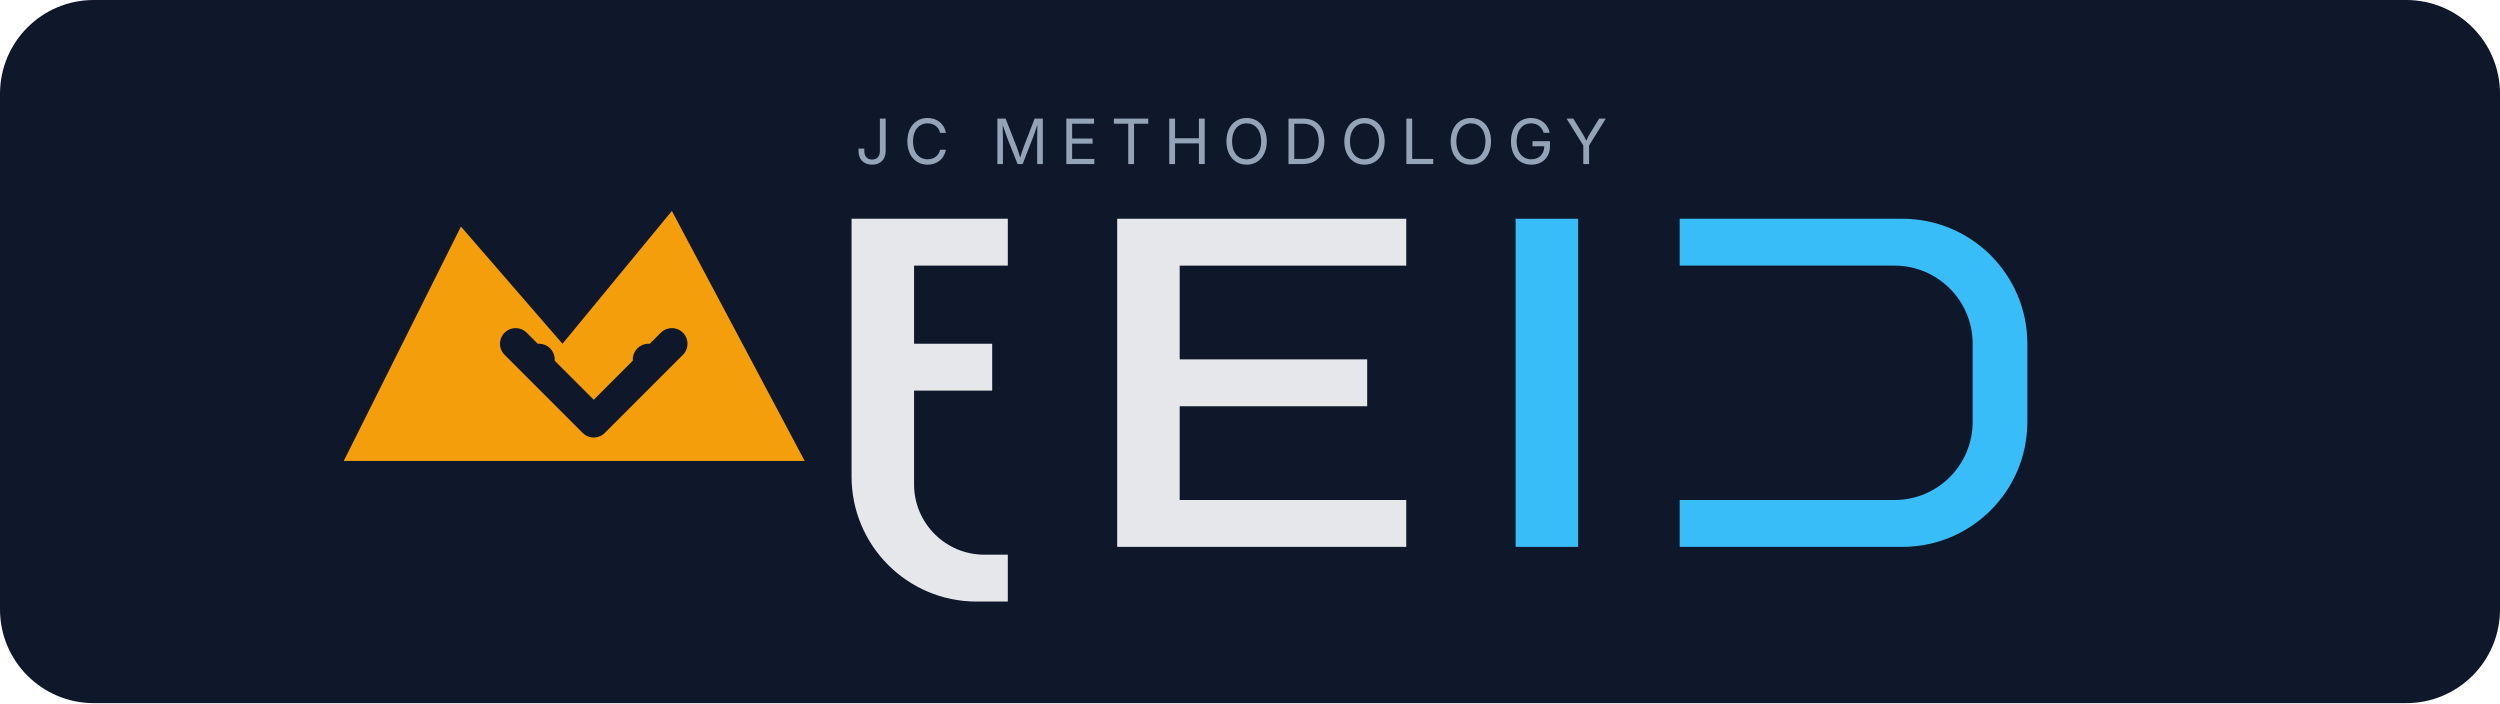
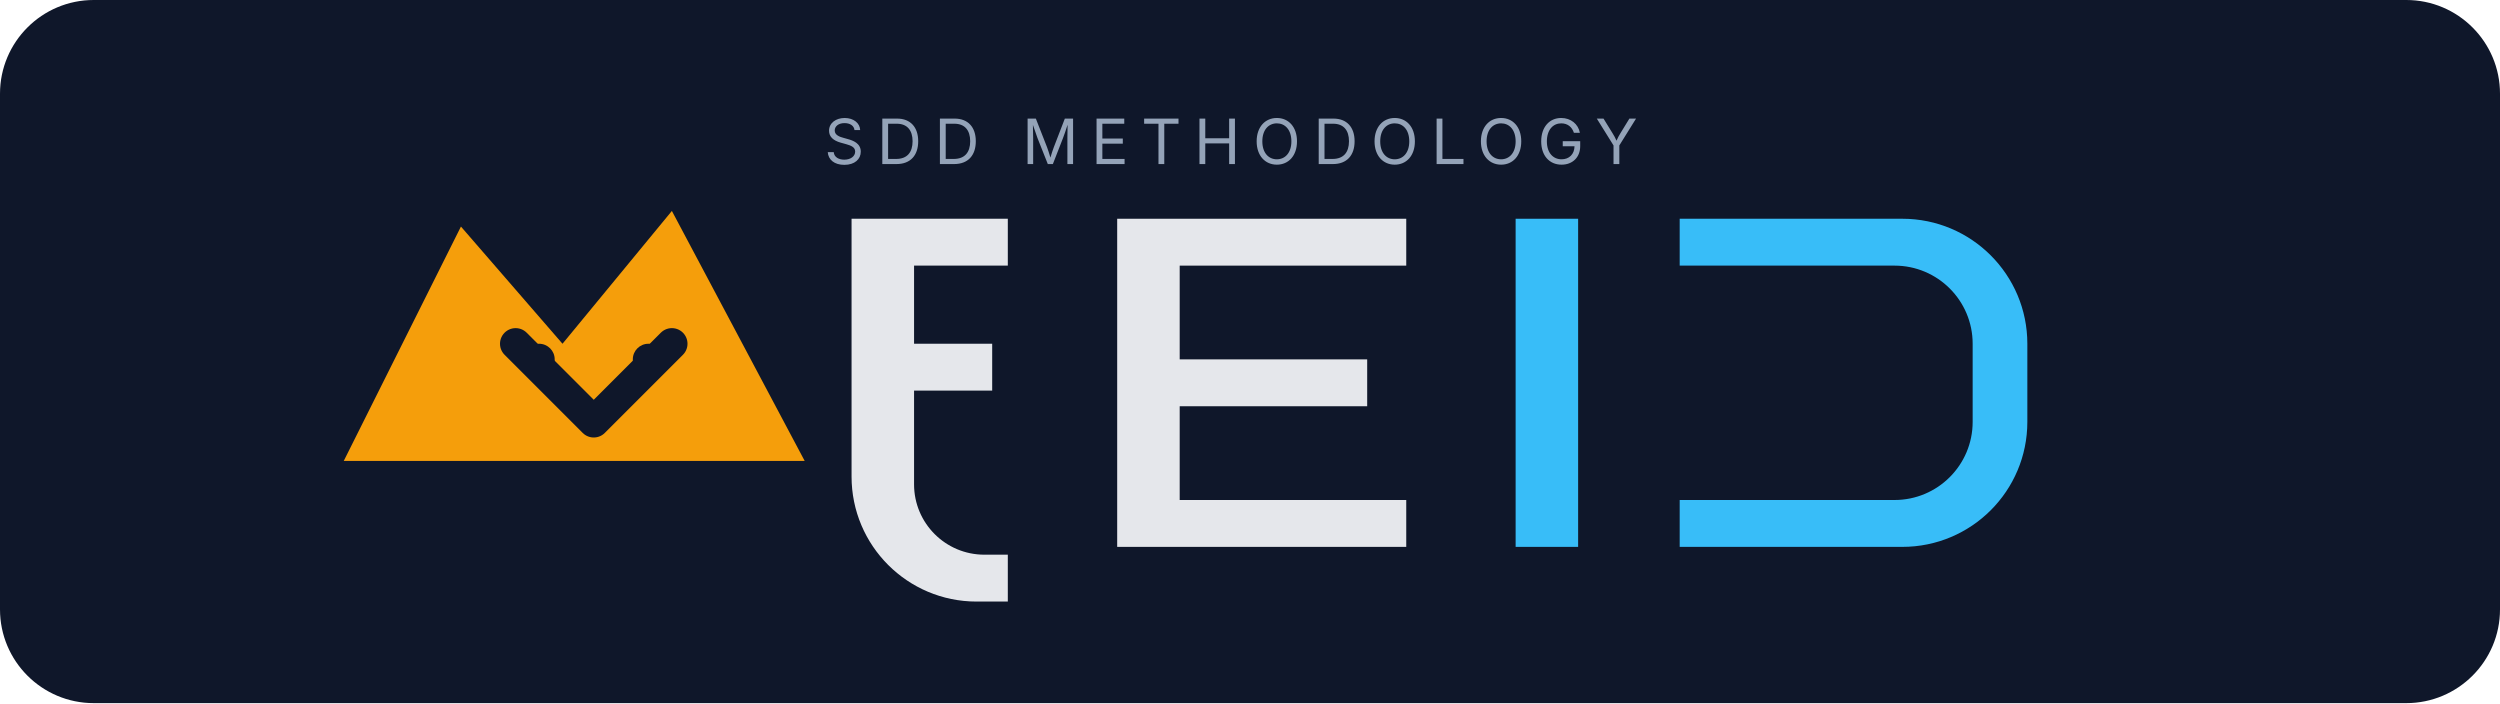
<svg xmlns="http://www.w3.org/2000/svg" width="640" height="180" viewBox="0 0 640 180" fill="none">
  <rect width="640" height="180" rx="24" fill="#0F172A" />
  <path d="M88 118L118 58L144 88L172 54L206 118H88Z" fill="#F59E0B" />
  <path d="M132 88L152 108L172 88" stroke="#0F172A" stroke-width="8" stroke-linecap="round" stroke-linejoin="round" />
  <circle cx="138" cy="92" r="4" fill="#0F172A" />
  <circle cx="166" cy="92" r="4" fill="#0F172A" />
  <path d="M220 56H258V68H234V88H254V100H234V124C234 133.941 242.059 142 252 142H258V154H250C232.327 154 218 139.673 218 122V56H220Z" fill="#E5E7EB" />
  <path d="M286 56H360V68H302V92H350V104H302V128H360V140H286V56Z" fill="#E5E7EB" />
  <path d="M388 56H404V140H388V56Z" fill="#38BDF8" />
  <path d="M430 56H487C504.673 56 519 70.327 519 88V108C519 125.673 504.673 140 487 140H430V128H485C496.046 128 505 119.046 505 108V88C505 76.954 496.046 68 485 68H430V56Z" fill="#38BDF8" />
-   <text x="219" y="42" fill="#94A3B8" font-family="Inter, Arial, sans-serif" font-size="16" letter-spacing="3.2">JC METHODOLOGY</text>
+   <text x="211" y="42" fill="#94A3B8" font-family="Inter, Arial, sans-serif" font-size="16" letter-spacing="3.2">SDD METHODOLOGY</text>
</svg>
